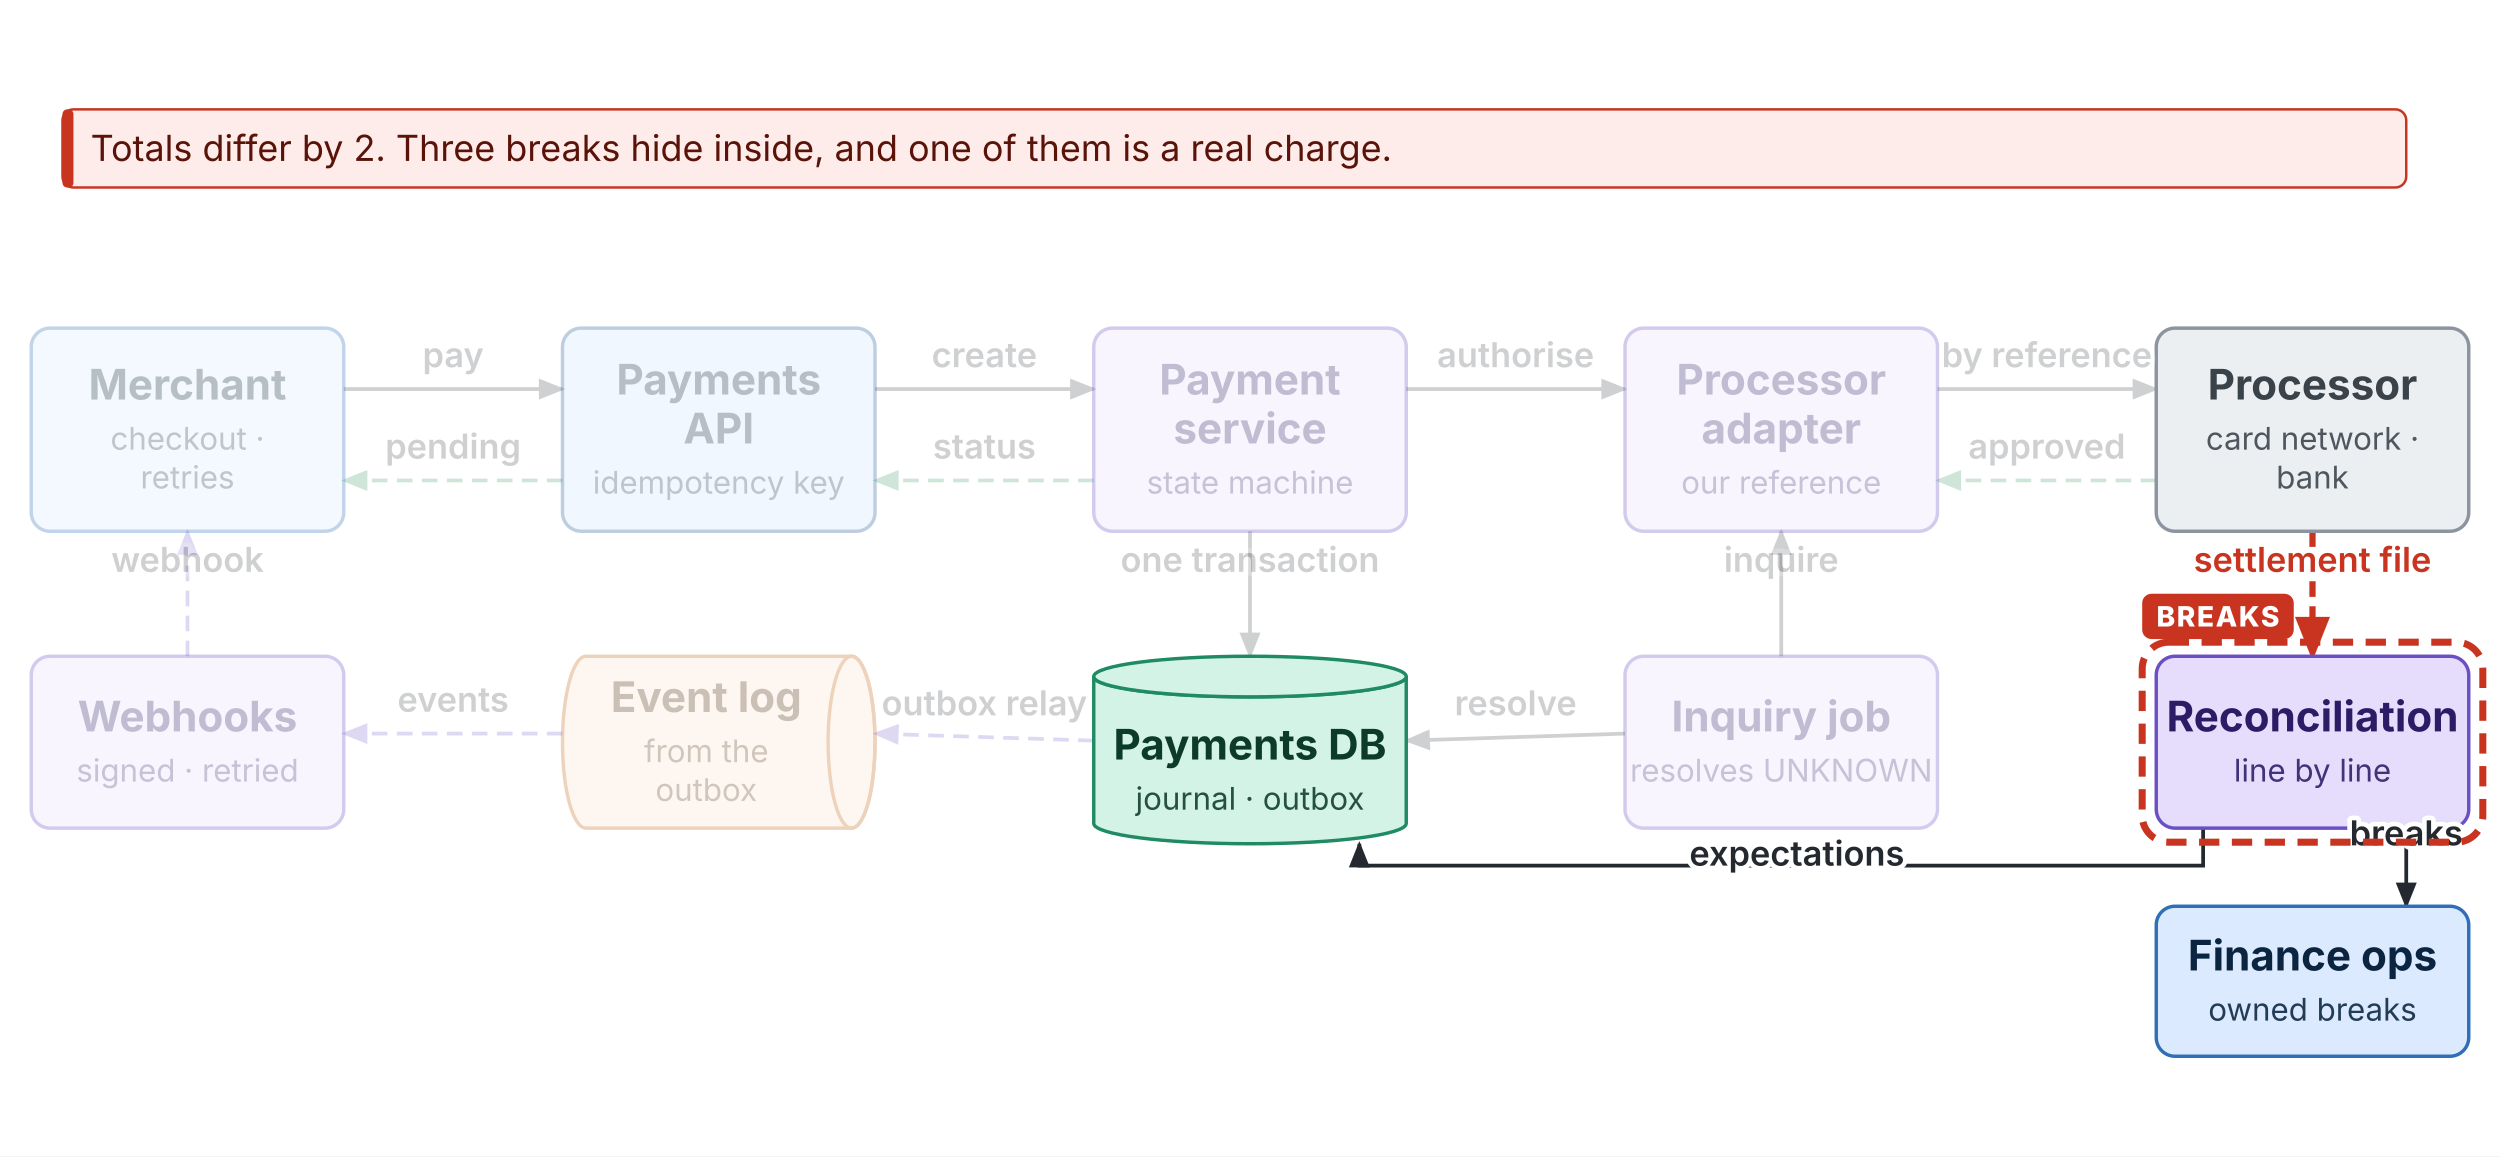
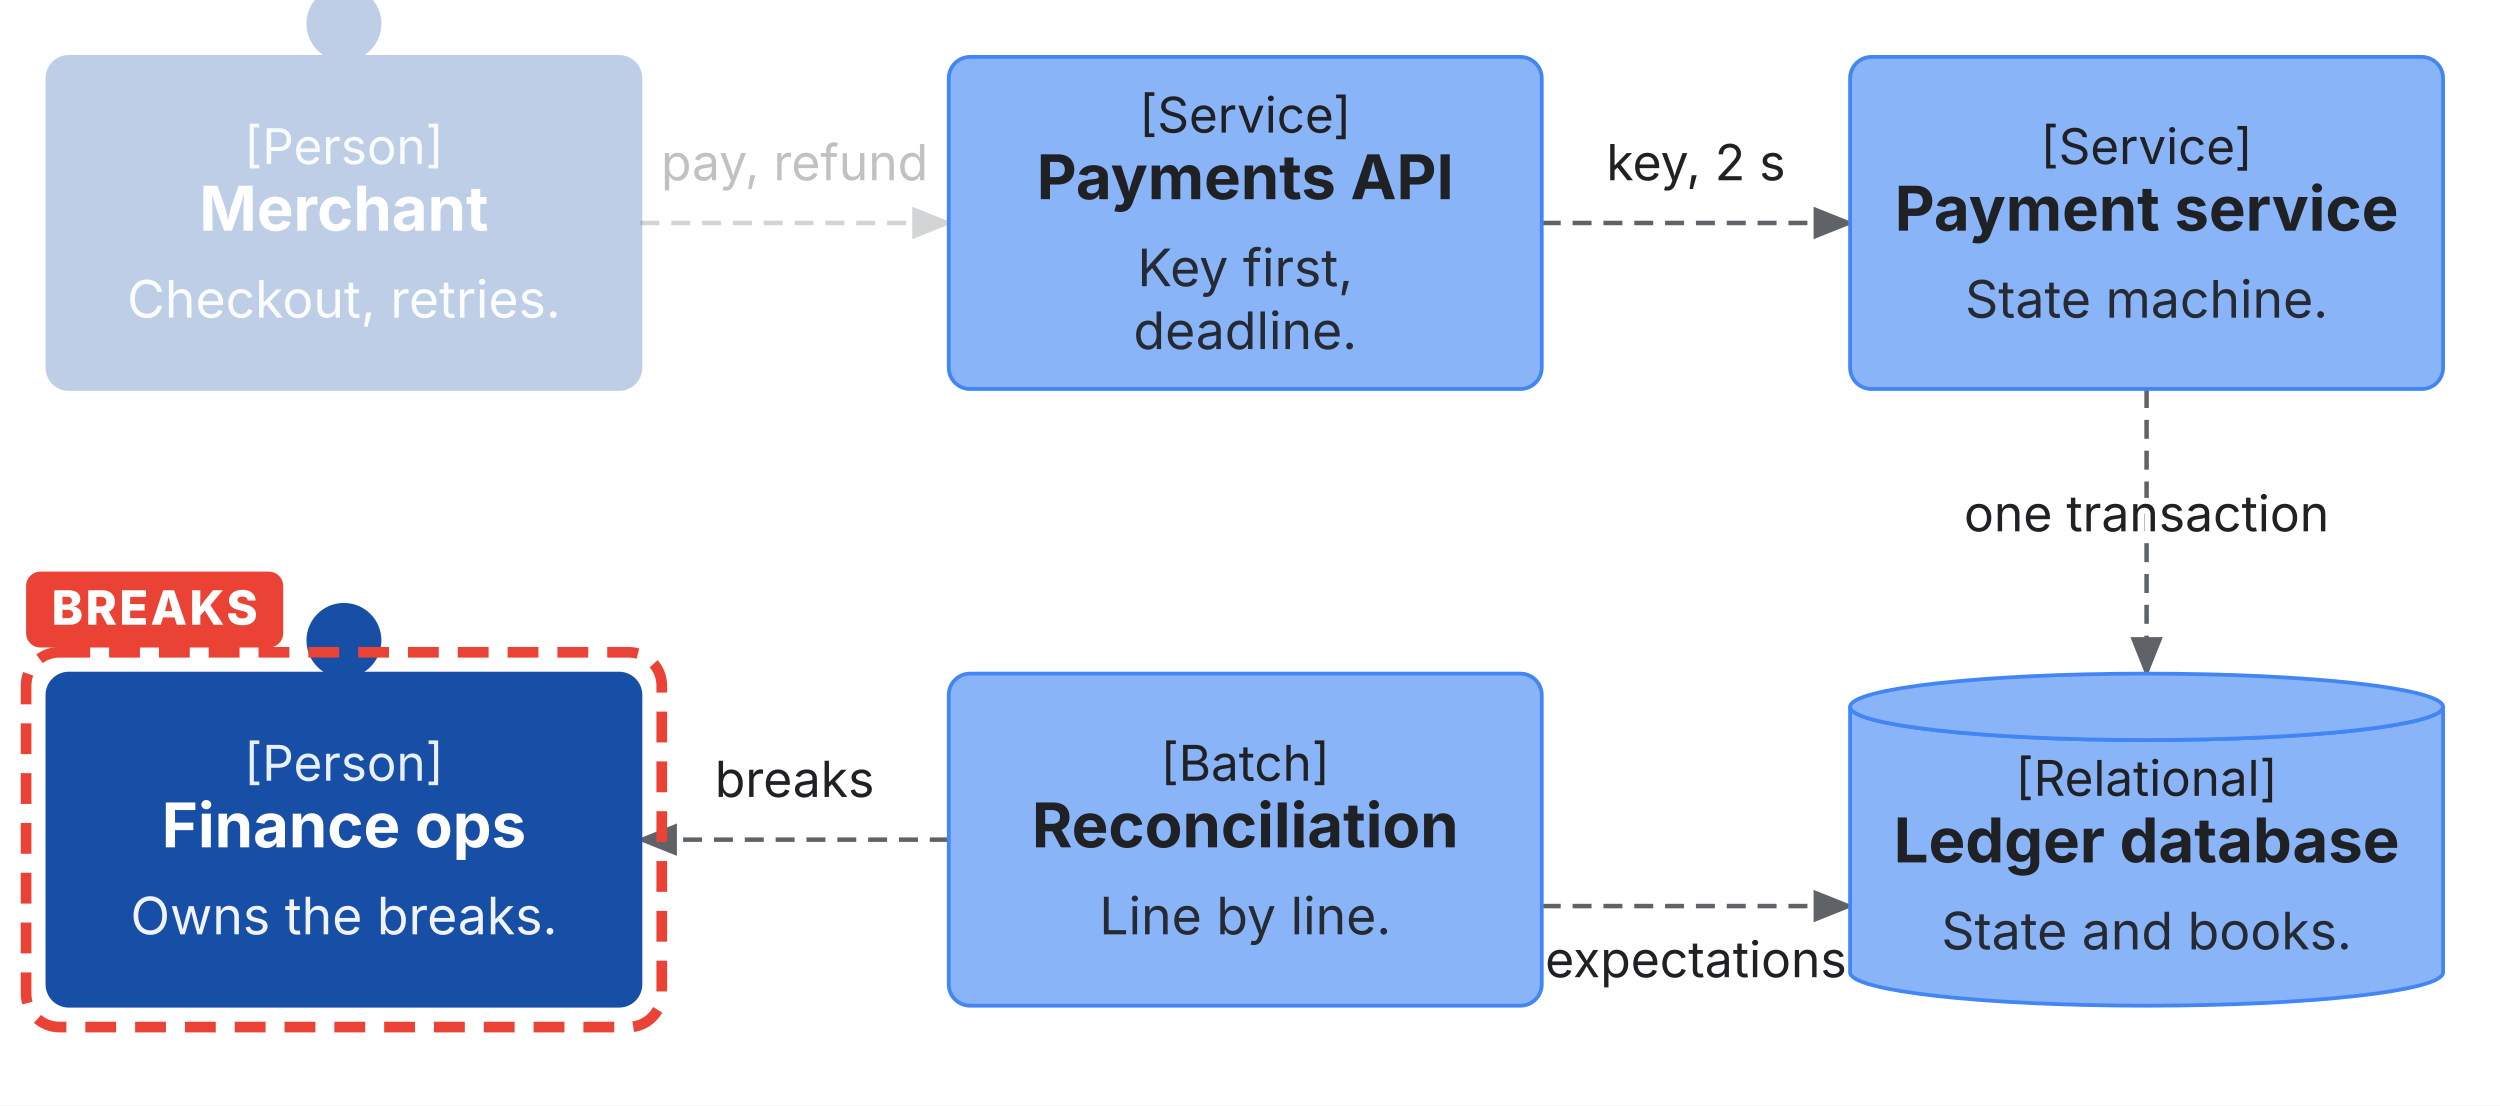
- <svg xmlns="http://www.w3.org/2000/svg" class="base" viewBox="0 0 1600 740" width="1600" height="740">
+ <svg xmlns="http://www.w3.org/2000/svg" class="c4" viewBox="0 336 1054 466" width="1054" height="466">
  <defs>
-     <marker id="bs-1f8a4c" viewBox="0 0 10 10" refX="9" refY="5" markerWidth="7" markerHeight="7" orient="auto">
-       <path d="M0,1 L10,5 L0,9 z" fill="#1f8a4c" />
+     <marker id="c4a" viewBox="0 0 10 10" refX="9" refY="5" markerWidth="9" markerHeight="9" orient="auto">
+       <path d="M0,1 L10,5 L0,9 z" fill="#5f6368" />
    </marker>
-     <marker id="bs-s-1f8a4c" viewBox="0 0 10 10" refX="1" refY="5" markerWidth="7" markerHeight="7" orient="auto">
-       <path d="M10,1 L0,5 L10,9 z" fill="#1f8a4c" />
+     <marker id="c4a-s" viewBox="0 0 10 10" refX="1" refY="5" markerWidth="9" markerHeight="9" orient="auto">
+       <path d="M10,1 L0,5 L10,9 z" fill="#5f6368" />
    </marker>
-     <marker id="bs-24292f" viewBox="0 0 10 10" refX="9" refY="5" markerWidth="7" markerHeight="7" orient="auto">
-       <path d="M0,1 L10,5 L0,9 z" fill="#24292f" />
-     </marker>
-     <marker id="bs-s-24292f" viewBox="0 0 10 10" refX="1" refY="5" markerWidth="7" markerHeight="7" orient="auto">
-       <path d="M10,1 L0,5 L10,9 z" fill="#24292f" />
-     </marker>
-     <marker id="bs-6b4fc4" viewBox="0 0 10 10" refX="9" refY="5" markerWidth="7" markerHeight="7" orient="auto">
-       <path d="M0,1 L10,5 L0,9 z" fill="#6b4fc4" />
-     </marker>
-     <marker id="bs-s-6b4fc4" viewBox="0 0 10 10" refX="1" refY="5" markerWidth="7" markerHeight="7" orient="auto">
-       <path d="M10,1 L0,5 L10,9 z" fill="#6b4fc4" />
-     </marker>
-     <marker id="bs-c8341f" viewBox="0 0 10 10" refX="9" refY="5" markerWidth="7" markerHeight="7" orient="auto">
-       <path d="M0,1 L10,5 L0,9 z" fill="#c8341f" />
-     </marker>
-     <marker id="bs-s-c8341f" viewBox="0 0 10 10" refX="1" refY="5" markerWidth="7" markerHeight="7" orient="auto">
-       <path d="M10,1 L0,5 L10,9 z" fill="#c8341f" />
+     <marker id="c4n" viewBox="0 0 10 10" refX="9" refY="5" markerWidth="7" markerHeight="7" orient="auto">
+       <path d="M0,1 L10,5 L0,9 z" fill="#202124" />
    </marker>
  </defs>
-   <rect width="1600" height="740" fill="#ffffff" />
-   <path d="M220.0,249.0 L360.0,249.0" fill="none" stroke="#24292f" stroke-width="2.4" marker-end="url(#bs-24292f)" opacity="0.22" />
-   <path d="M360.0,307.5 L220.0,307.5" fill="none" stroke="#1f8a4c" stroke-width="2.4" stroke-dasharray="10 6" marker-end="url(#bs-1f8a4c)" opacity="0.22" />
-   <path d="M560.0,249.0 L700.0,249.0" fill="none" stroke="#24292f" stroke-width="2.4" marker-end="url(#bs-24292f)" opacity="0.22" />
-   <path d="M700.0,307.5 L560.0,307.5" fill="none" stroke="#1f8a4c" stroke-width="2.4" stroke-dasharray="10 6" marker-end="url(#bs-1f8a4c)" opacity="0.22" />
-   <path d="M900.0,249.0 L1040.0,249.0" fill="none" stroke="#24292f" stroke-width="2.4" marker-end="url(#bs-24292f)" opacity="0.22" />
-   <path d="M1240.0,249.0 L1380.0,249.0" fill="none" stroke="#24292f" stroke-width="2.4" marker-end="url(#bs-24292f)" opacity="0.22" />
-   <path d="M1380.0,307.5 L1240.0,307.5" fill="none" stroke="#1f8a4c" stroke-width="2.4" stroke-dasharray="10 6" marker-end="url(#bs-1f8a4c)" opacity="0.22" />
-   <path d="M800.0,340.0 L800.0,420.0" fill="none" stroke="#24292f" stroke-width="2.4" marker-end="url(#bs-24292f)" opacity="0.22" />
-   <path d="M700.0,474.0 L560.0,469.5" fill="none" stroke="#6b4fc4" stroke-width="2.4" stroke-dasharray="10 6" marker-end="url(#bs-6b4fc4)" opacity="0.22" />
-   <path d="M360.0,469.5 L220.0,469.5" fill="none" stroke="#6b4fc4" stroke-width="2.4" stroke-dasharray="10 6" marker-end="url(#bs-6b4fc4)" opacity="0.22" />
-   <path d="M120.0,420.0 L120.0,340.0" fill="none" stroke="#6b4fc4" stroke-width="2.4" stroke-dasharray="10 6" marker-end="url(#bs-6b4fc4)" opacity="0.22" />
-   <path d="M1140.0,420.0 L1140.0,340.0" fill="none" stroke="#24292f" stroke-width="2.4" marker-end="url(#bs-24292f)" opacity="0.22" />
-   <path d="M1040.0,469.5 L900.0,474.0" fill="none" stroke="#24292f" stroke-width="2.4" marker-end="url(#bs-24292f)" opacity="0.22" />
-   <path d="M1480.0,340.0 L1480.0,420.0" fill="none" stroke="#c8341f" stroke-width="4" stroke-dasharray="10 6" marker-end="url(#bs-c8341f)" />
-   <path d="M1410.0,530.0 L1410.0,554.0 L870.0,554.0 L870.0,540.0" fill="none" stroke="#24292f" stroke-width="2.4" marker-end="url(#bs-24292f)" />
-   <path d="M1540.0,530.0 L1540.0,580.0" fill="none" stroke="#24292f" stroke-width="2.4" marker-end="url(#bs-24292f)" />
-   <g opacity="0.3">
-     <rect x="20" y="210" width="200" height="130" rx="12" fill="#dbeafe" stroke="#2f6fb5" stroke-width="2.2" />
-     <text x="120.0" y="255.7" text-anchor="middle" font-family="Inter, Helvetica, Arial, sans-serif" font-size="27" font-weight="700" fill="#0b2540">Merchant</text>
-     <text x="120.0" y="287.8" text-anchor="middle" font-family="Inter, Helvetica, Arial, sans-serif" font-size="20.0" fill="#0b2540" fill-opacity="0.88">checkout ·</text>
-     <text x="120.0" y="312.6" text-anchor="middle" font-family="Inter, Helvetica, Arial, sans-serif" font-size="20.0" fill="#0b2540" fill-opacity="0.88">retries</text>
+   <rect x="0" y="336" width="1054" height="466" fill="#ffffff" />
+   <g data-k="e:0">
+     <g opacity="0.28">
+       <path d="M270.0,430.0 L400.0,430.0" fill="none" stroke="#5f6368" stroke-width="1.9" stroke-dasharray="8 5" marker-end="url(#c4a)" />
+       <text x="335.0" y="412.0" text-anchor="middle" font-family="Inter, Roboto, sans-serif" font-size="21.0" fill="#202124" font-style="normal" paint-order="stroke" stroke="#ffffff" stroke-width="5" stroke-linejoin="round">pay, refund</text>
+     </g>
  </g>
-   <g opacity="0.3">
-     <rect x="360" y="210" width="200" height="130" rx="12" fill="#cfe3fb" stroke="#215a9a" stroke-width="2.2" />
-     <text x="460.0" y="252.5" text-anchor="middle" font-family="Inter, Helvetica, Arial, sans-serif" font-size="27" font-weight="700" fill="#0b2540">Payments</text>
-     <text x="460.0" y="283.8" text-anchor="middle" font-family="Inter, Helvetica, Arial, sans-serif" font-size="27" font-weight="700" fill="#0b2540">API</text>
-     <text x="460.0" y="315.9" text-anchor="middle" font-family="Inter, Helvetica, Arial, sans-serif" font-size="20.0" fill="#0b2540" fill-opacity="0.88">idempotency key</text>
+   <g data-k="e:1">
+     <path d="M650.0,430.0 L780.0,430.0" fill="none" stroke="#5f6368" stroke-width="1.9" stroke-dasharray="8 5" marker-end="url(#c4a)" />
+     <text x="715.0" y="412.0" text-anchor="middle" font-family="Inter, Roboto, sans-serif" font-size="21.0" fill="#202124" font-style="normal" paint-order="stroke" stroke="#ffffff" stroke-width="5" stroke-linejoin="round">key, 2 s</text>
  </g>
-   <g opacity="0.3">
-     <rect x="700" y="210" width="200" height="130" rx="12" fill="#e6dcfb" stroke="#6b4fc4" stroke-width="2.2" />
-     <text x="800.0" y="252.5" text-anchor="middle" font-family="Inter, Helvetica, Arial, sans-serif" font-size="27" font-weight="700" fill="#2a1d66">Payment</text>
-     <text x="800.0" y="283.8" text-anchor="middle" font-family="Inter, Helvetica, Arial, sans-serif" font-size="27" font-weight="700" fill="#2a1d66">service</text>
-     <text x="800.0" y="315.9" text-anchor="middle" font-family="Inter, Helvetica, Arial, sans-serif" font-size="20.0" fill="#2a1d66" fill-opacity="0.88">state machine</text>
+   <g data-k="e:2">
+     <path d="M905.0,500.0 L905.0,620.0" fill="none" stroke="#5f6368" stroke-width="1.9" stroke-dasharray="8 5" marker-end="url(#c4a)" />
+     <text x="905.0" y="560.0" text-anchor="middle" font-family="Inter, Roboto, sans-serif" font-size="21.0" fill="#202124" font-style="normal" paint-order="stroke" stroke="#ffffff" stroke-width="5" stroke-linejoin="round">one transaction</text>
  </g>
-   <g opacity="0.3">
-     <rect x="1040" y="210" width="200" height="130" rx="12" fill="#e6dcfb" stroke="#6b4fc4" stroke-width="2.2" />
-     <text x="1140.0" y="252.5" text-anchor="middle" font-family="Inter, Helvetica, Arial, sans-serif" font-size="27" font-weight="700" fill="#2a1d66">Processor</text>
-     <text x="1140.0" y="283.8" text-anchor="middle" font-family="Inter, Helvetica, Arial, sans-serif" font-size="27" font-weight="700" fill="#2a1d66">adapter</text>
-     <text x="1140.0" y="315.9" text-anchor="middle" font-family="Inter, Helvetica, Arial, sans-serif" font-size="20.0" fill="#2a1d66" fill-opacity="0.88">our reference</text>
+   <g data-k="e:11">
+     <path d="M650.0,718.0 L780.0,718.0" fill="none" stroke="#5f6368" stroke-width="1.9" stroke-dasharray="8 5" marker-end="url(#c4a)" />
+     <text x="715.0" y="748.0" text-anchor="middle" font-family="Inter, Roboto, sans-serif" font-size="21.0" fill="#202124" font-style="normal" paint-order="stroke" stroke="#ffffff" stroke-width="5" stroke-linejoin="round">expectations</text>
  </g>
-   <rect x="1380" y="210" width="200" height="130" rx="12" fill="#eceff2" stroke="#8c959f" stroke-width="2.2" />
-   <text x="1480.0" y="255.7" text-anchor="middle" font-family="Inter, Helvetica, Arial, sans-serif" font-size="27" font-weight="700" fill="#3a424a">Processor</text>
-   <text x="1480.0" y="287.8" text-anchor="middle" font-family="Inter, Helvetica, Arial, sans-serif" font-size="20.0" fill="#3a424a" fill-opacity="0.88">card network ·</text>
-   <text x="1480.0" y="312.6" text-anchor="middle" font-family="Inter, Helvetica, Arial, sans-serif" font-size="20.0" fill="#3a424a" fill-opacity="0.88">bank</text>
-   <path d="M700,433 a100.0,13 0 0,0 200,0 v94 a100.0,13 0 0,1 -200,0 z" fill="#d3f3e6" stroke="#1f8a63" stroke-width="2.2" />
-   <ellipse cx="800.0" cy="433" rx="100.0" ry="13" fill="#d3f3e6" stroke="#1f8a63" stroke-width="2.2" />
-   <text x="800.0" y="486.1" text-anchor="middle" font-family="Inter, Helvetica, Arial, sans-serif" font-size="27" font-weight="700" fill="#0d3b2a">Payments DB</text>
-   <text x="800.0" y="518.2" text-anchor="middle" font-family="Inter, Helvetica, Arial, sans-serif" font-size="20.0" fill="#0d3b2a" fill-opacity="0.88">journal · outbox</text>
-   <g opacity="0.3">
-     <path d="M375,420 h170 a15,55.0 0 0,1 0,110 h-170 a15,55.0 0 0,1 0,-110 z" fill="#fde3cf" stroke="#c26a1b" stroke-width="2.2" />
-     <ellipse cx="545" cy="475.0" rx="15" ry="55.0" fill="none" stroke="#c26a1b" stroke-width="2.2" />
-     <text x="452.0" y="455.7" text-anchor="middle" font-family="Inter, Helvetica, Arial, sans-serif" font-size="27" font-weight="700" fill="#4f2a08">Event log</text>
-     <text x="452.0" y="487.8" text-anchor="middle" font-family="Inter, Helvetica, Arial, sans-serif" font-size="20.0" fill="#4f2a08" fill-opacity="0.88">from the</text>
-     <text x="452.0" y="512.6" text-anchor="middle" font-family="Inter, Helvetica, Arial, sans-serif" font-size="20.0" fill="#4f2a08" fill-opacity="0.88">outbox</text>
+   <g data-k="e:12">
+     <path d="M400.0,690.0 L270.0,690.0" fill="none" stroke="#5f6368" stroke-width="1.9" stroke-dasharray="8 5" marker-end="url(#c4a)" />
+     <text x="335.0" y="672.0" text-anchor="middle" font-family="Inter, Roboto, sans-serif" font-size="21.0" fill="#202124" font-style="normal" paint-order="stroke" stroke="#ffffff" stroke-width="5" stroke-linejoin="round">breaks</text>
  </g>
-   <g opacity="0.3">
-     <rect x="20" y="420" width="200" height="110" rx="12" fill="#e6dcfb" stroke="#6b4fc4" stroke-width="2.2" />
-     <text x="120.0" y="468.1" text-anchor="middle" font-family="Inter, Helvetica, Arial, sans-serif" font-size="27" font-weight="700" fill="#2a1d66">Webhooks</text>
-     <text x="120.0" y="500.2" text-anchor="middle" font-family="Inter, Helvetica, Arial, sans-serif" font-size="20.0" fill="#2a1d66" fill-opacity="0.88">signed · retried</text>
+   <g data-k="n:mer">
+     <g opacity="0.28">
+       <rect x="20" y="360" width="250" height="140" rx="9" fill="#174ea6" stroke="#174ea6" stroke-width="1.6" />
+       <circle cx="145.0" cy="346" r="15" fill="#174ea6" stroke="#174ea6" stroke-width="1.6" />
+       <text x="145.0" y="405.16" text-anchor="middle" font-family="Inter, Roboto, sans-serif" font-size="20.8" fill="#e8f0fe">[Person]</text>
+       <text x="145.0" y="433.24" text-anchor="middle" font-family="Inter, Roboto, sans-serif" font-size="26" font-weight="700" fill="#ffffff">Merchant</text>
+       <text x="145.0" y="469.92" text-anchor="middle" font-family="Inter, Roboto, sans-serif" font-size="21.8" fill="#ffffff" fill-opacity="0.93">Checkout, retries.</text>
+     </g>
  </g>
-   <g opacity="0.3">
-     <rect x="1040" y="420" width="200" height="110" rx="12" fill="#e6dcfb" stroke="#6b4fc4" stroke-width="2.2" />
-     <text x="1140.0" y="468.1" text-anchor="middle" font-family="Inter, Helvetica, Arial, sans-serif" font-size="27" font-weight="700" fill="#2a1d66">Inquiry job</text>
-     <text x="1140.0" y="500.2" text-anchor="middle" font-family="Inter, Helvetica, Arial, sans-serif" font-size="20.0" fill="#2a1d66" fill-opacity="0.88">resolves UNKNOWN</text>
+   <g data-k="n:fin">
+     <rect x="20" y="620" width="250" height="140" rx="9" fill="#174ea6" stroke="#174ea6" stroke-width="1.6" />
+     <circle cx="145.0" cy="606" r="15" fill="#174ea6" stroke="#174ea6" stroke-width="1.6" />
+     <text x="145.0" y="665.16" text-anchor="middle" font-family="Inter, Roboto, sans-serif" font-size="20.8" fill="#e8f0fe">[Person]</text>
+     <text x="145.0" y="693.24" text-anchor="middle" font-family="Inter, Roboto, sans-serif" font-size="26" font-weight="700" fill="#ffffff">Finance ops</text>
+     <text x="145.0" y="729.92" text-anchor="middle" font-family="Inter, Roboto, sans-serif" font-size="21.8" fill="#ffffff" fill-opacity="0.93">Owns the breaks.</text>
  </g>
-   <rect x="1380" y="420" width="200" height="110" rx="12" fill="#e6dcfb" stroke="#6b4fc4" stroke-width="2.2" />
-   <text x="1480.0" y="468.1" text-anchor="middle" font-family="Inter, Helvetica, Arial, sans-serif" font-size="27" font-weight="700" fill="#2a1d66">Reconciliation</text>
-   <text x="1480.0" y="500.2" text-anchor="middle" font-family="Inter, Helvetica, Arial, sans-serif" font-size="20.0" fill="#2a1d66" fill-opacity="0.88">line by line</text>
-   <rect x="1380" y="580" width="200" height="96" rx="12" fill="#dbeafe" stroke="#2f6fb5" stroke-width="2.2" />
-   <text x="1480.0" y="621.1" text-anchor="middle" font-family="Inter, Helvetica, Arial, sans-serif" font-size="27" font-weight="700" fill="#0b2540">Finance ops</text>
-   <text x="1480.0" y="653.2" text-anchor="middle" font-family="Inter, Helvetica, Arial, sans-serif" font-size="20.0" fill="#0b2540" fill-opacity="0.88">owned breaks</text>
-   <text x="290.0" y="235.0" text-anchor="middle" font-family="Inter, Helvetica, Arial, sans-serif" font-size="22" font-weight="600" fill="#24292f" paint-order="stroke" stroke="#ffffff" stroke-width="6" stroke-linejoin="round" opacity="0.22">pay</text>
-   <text x="290.0" y="293.5" text-anchor="middle" font-family="Inter, Helvetica, Arial, sans-serif" font-size="22" font-weight="600" fill="#24292f" paint-order="stroke" stroke="#ffffff" stroke-width="6" stroke-linejoin="round" opacity="0.22">pending</text>
-   <text x="630.0" y="235.0" text-anchor="middle" font-family="Inter, Helvetica, Arial, sans-serif" font-size="22" font-weight="600" fill="#24292f" paint-order="stroke" stroke="#ffffff" stroke-width="6" stroke-linejoin="round" opacity="0.22">create</text>
-   <text x="630.0" y="293.5" text-anchor="middle" font-family="Inter, Helvetica, Arial, sans-serif" font-size="22" font-weight="600" fill="#24292f" paint-order="stroke" stroke="#ffffff" stroke-width="6" stroke-linejoin="round" opacity="0.22">status</text>
-   <text x="970.0" y="235.0" text-anchor="middle" font-family="Inter, Helvetica, Arial, sans-serif" font-size="22" font-weight="600" fill="#24292f" paint-order="stroke" stroke="#ffffff" stroke-width="6" stroke-linejoin="round" opacity="0.22">authorise</text>
-   <text x="1310.0" y="235.0" text-anchor="middle" font-family="Inter, Helvetica, Arial, sans-serif" font-size="22" font-weight="600" fill="#24292f" paint-order="stroke" stroke="#ffffff" stroke-width="6" stroke-linejoin="round" opacity="0.22">by reference</text>
-   <text x="1310.0" y="293.5" text-anchor="middle" font-family="Inter, Helvetica, Arial, sans-serif" font-size="22" font-weight="600" fill="#24292f" paint-order="stroke" stroke="#ffffff" stroke-width="6" stroke-linejoin="round" opacity="0.22">approved</text>
-   <text x="800.0" y="366.0" text-anchor="middle" font-family="Inter, Helvetica, Arial, sans-serif" font-size="22" font-weight="600" fill="#24292f" paint-order="stroke" stroke="#ffffff" stroke-width="6" stroke-linejoin="round" opacity="0.22">one transaction</text>
-   <text x="630.0" y="457.8" text-anchor="middle" font-family="Inter, Helvetica, Arial, sans-serif" font-size="22" font-weight="600" fill="#24292f" paint-order="stroke" stroke="#ffffff" stroke-width="6" stroke-linejoin="round" opacity="0.22">outbox relay</text>
-   <text x="290.0" y="455.5" text-anchor="middle" font-family="Inter, Helvetica, Arial, sans-serif" font-size="22" font-weight="600" fill="#24292f" paint-order="stroke" stroke="#ffffff" stroke-width="6" stroke-linejoin="round" opacity="0.22">events</text>
-   <text x="120.0" y="366.0" text-anchor="middle" font-family="Inter, Helvetica, Arial, sans-serif" font-size="22" font-weight="600" fill="#24292f" paint-order="stroke" stroke="#ffffff" stroke-width="6" stroke-linejoin="round" opacity="0.22">webhook</text>
-   <text x="1140.0" y="366.0" text-anchor="middle" font-family="Inter, Helvetica, Arial, sans-serif" font-size="22" font-weight="600" fill="#24292f" paint-order="stroke" stroke="#ffffff" stroke-width="6" stroke-linejoin="round" opacity="0.22">inquire</text>
-   <text x="970.0" y="457.8" text-anchor="middle" font-family="Inter, Helvetica, Arial, sans-serif" font-size="22" font-weight="600" fill="#24292f" paint-order="stroke" stroke="#ffffff" stroke-width="6" stroke-linejoin="round" opacity="0.22">resolve</text>
-   <text x="1480.0" y="366.0" text-anchor="middle" font-family="Inter, Helvetica, Arial, sans-serif" font-size="22" font-weight="600" fill="#c8341f" paint-order="stroke" stroke="#ffffff" stroke-width="6" stroke-linejoin="round">settlement file</text>
-   <text x="1150.0" y="554.0" text-anchor="middle" font-family="Inter, Helvetica, Arial, sans-serif" font-size="22" font-weight="600" fill="#24292f" paint-order="stroke" stroke="#ffffff" stroke-width="6" stroke-linejoin="round">expectations</text>
-   <text x="1540.0" y="541.0" text-anchor="middle" font-family="Inter, Helvetica, Arial, sans-serif" font-size="22" font-weight="600" fill="#24292f" paint-order="stroke" stroke="#ffffff" stroke-width="6" stroke-linejoin="round">breaks</text>
-   <rect x="1371" y="411" width="218" height="128" rx="17" fill="none" stroke="#c8341f" stroke-width="4.5" stroke-dasharray="13 8" />
-   <rect x="1371" y="380" width="97.0" height="29" rx="6" fill="#c8341f" />
-   <text x="1419.5" y="401" text-anchor="middle" font-family="Inter, Helvetica, Arial, sans-serif" font-size="18" font-weight="800" letter-spacing="1" fill="#ffffff">BREAKS</text>
-   <rect x="40" y="70" width="1500" height="50" rx="7" fill="#fdecea" stroke="#c8341f" stroke-width="1.6" />
-   <rect x="40" y="70" width="7" height="50" rx="3" fill="#c8341f" />
-   <text x="58" y="103" font-family="Inter, Helvetica, Arial, sans-serif" font-size="23" fill="#5a1308">Totals differ by 2. Three breaks hide inside, and one of them is a real charge.</text>
+   <g data-k="n:api">
+     <rect x="400" y="360" width="250" height="140" rx="9" fill="#8ab4f8" stroke="#4285f4" stroke-width="1.6" />
+     <text x="525.0" y="391.9" text-anchor="middle" font-family="Inter, Roboto, sans-serif" font-size="20.8" fill="#202124">[Service]</text>
+     <text x="525.0" y="419.98" text-anchor="middle" font-family="Inter, Roboto, sans-serif" font-size="26" font-weight="700" fill="#202124">Payments API</text>
+     <text x="525.0" y="456.66" text-anchor="middle" font-family="Inter, Roboto, sans-serif" font-size="21.8" fill="#202124" fill-opacity="0.93">Key first,</text>
+     <text x="525.0" y="483.18" text-anchor="middle" font-family="Inter, Roboto, sans-serif" font-size="21.8" fill="#202124" fill-opacity="0.93">deadline.</text>
+   </g>
+   <g data-k="n:svc">
+     <rect x="780" y="360" width="250" height="140" rx="9" fill="#8ab4f8" stroke="#4285f4" stroke-width="1.6" />
+     <text x="905.0" y="405.16" text-anchor="middle" font-family="Inter, Roboto, sans-serif" font-size="20.8" fill="#202124">[Service]</text>
+     <text x="905.0" y="433.24" text-anchor="middle" font-family="Inter, Roboto, sans-serif" font-size="26" font-weight="700" fill="#202124">Payment service</text>
+     <text x="905.0" y="469.92" text-anchor="middle" font-family="Inter, Roboto, sans-serif" font-size="21.8" fill="#202124" fill-opacity="0.93">State machine.</text>
+   </g>
+   <g data-k="n:db">
+     <path d="M780,634 a125.0,14 0 0,0 250,0 v112 a125.0,14 0 0,1 -250,0 z" fill="#8ab4f8" stroke="#4285f4" stroke-width="1.6" />
+     <ellipse cx="905.0" cy="634" rx="125.0" ry="14" fill="#8ab4f8" stroke="#4285f4" stroke-width="1.6" />
+     <text x="905.0" y="671.5" text-anchor="middle" font-family="Inter, Roboto, sans-serif" font-size="20.8" fill="#202124">[Relational]</text>
+     <text x="905.0" y="699.58" text-anchor="middle" font-family="Inter, Roboto, sans-serif" font-size="26" font-weight="700" fill="#202124">Ledger database</text>
+     <text x="905.0" y="736.26" text-anchor="middle" font-family="Inter, Roboto, sans-serif" font-size="21.8" fill="#202124" fill-opacity="0.93">State and books.</text>
+   </g>
+   <g data-k="n:rec">
+     <rect x="400" y="620" width="250" height="140" rx="9" fill="#8ab4f8" stroke="#4285f4" stroke-width="1.6" />
+     <text x="525.0" y="665.16" text-anchor="middle" font-family="Inter, Roboto, sans-serif" font-size="20.8" fill="#202124">[Batch]</text>
+     <text x="525.0" y="693.24" text-anchor="middle" font-family="Inter, Roboto, sans-serif" font-size="26" font-weight="700" fill="#202124">Reconciliation</text>
+     <text x="525.0" y="729.92" text-anchor="middle" font-family="Inter, Roboto, sans-serif" font-size="21.8" fill="#202124" fill-opacity="0.93">Line by line.</text>
+   </g>
+   <g data-k="m:fin">
+     <rect x="11" y="611" width="268" height="158" rx="14" fill="none" stroke="#ea4335" stroke-width="4.5" stroke-dasharray="13 8" />
+     <rect x="11" y="577.0" width="108.4" height="32.0" rx="6" fill="#ea4335" />
+     <text x="65.2" y="599.4" text-anchor="middle" font-family="Inter, Roboto, sans-serif" font-size="20" font-weight="800" letter-spacing="1" fill="#ffffff">BREAKS</text>
+   </g>
</svg>
